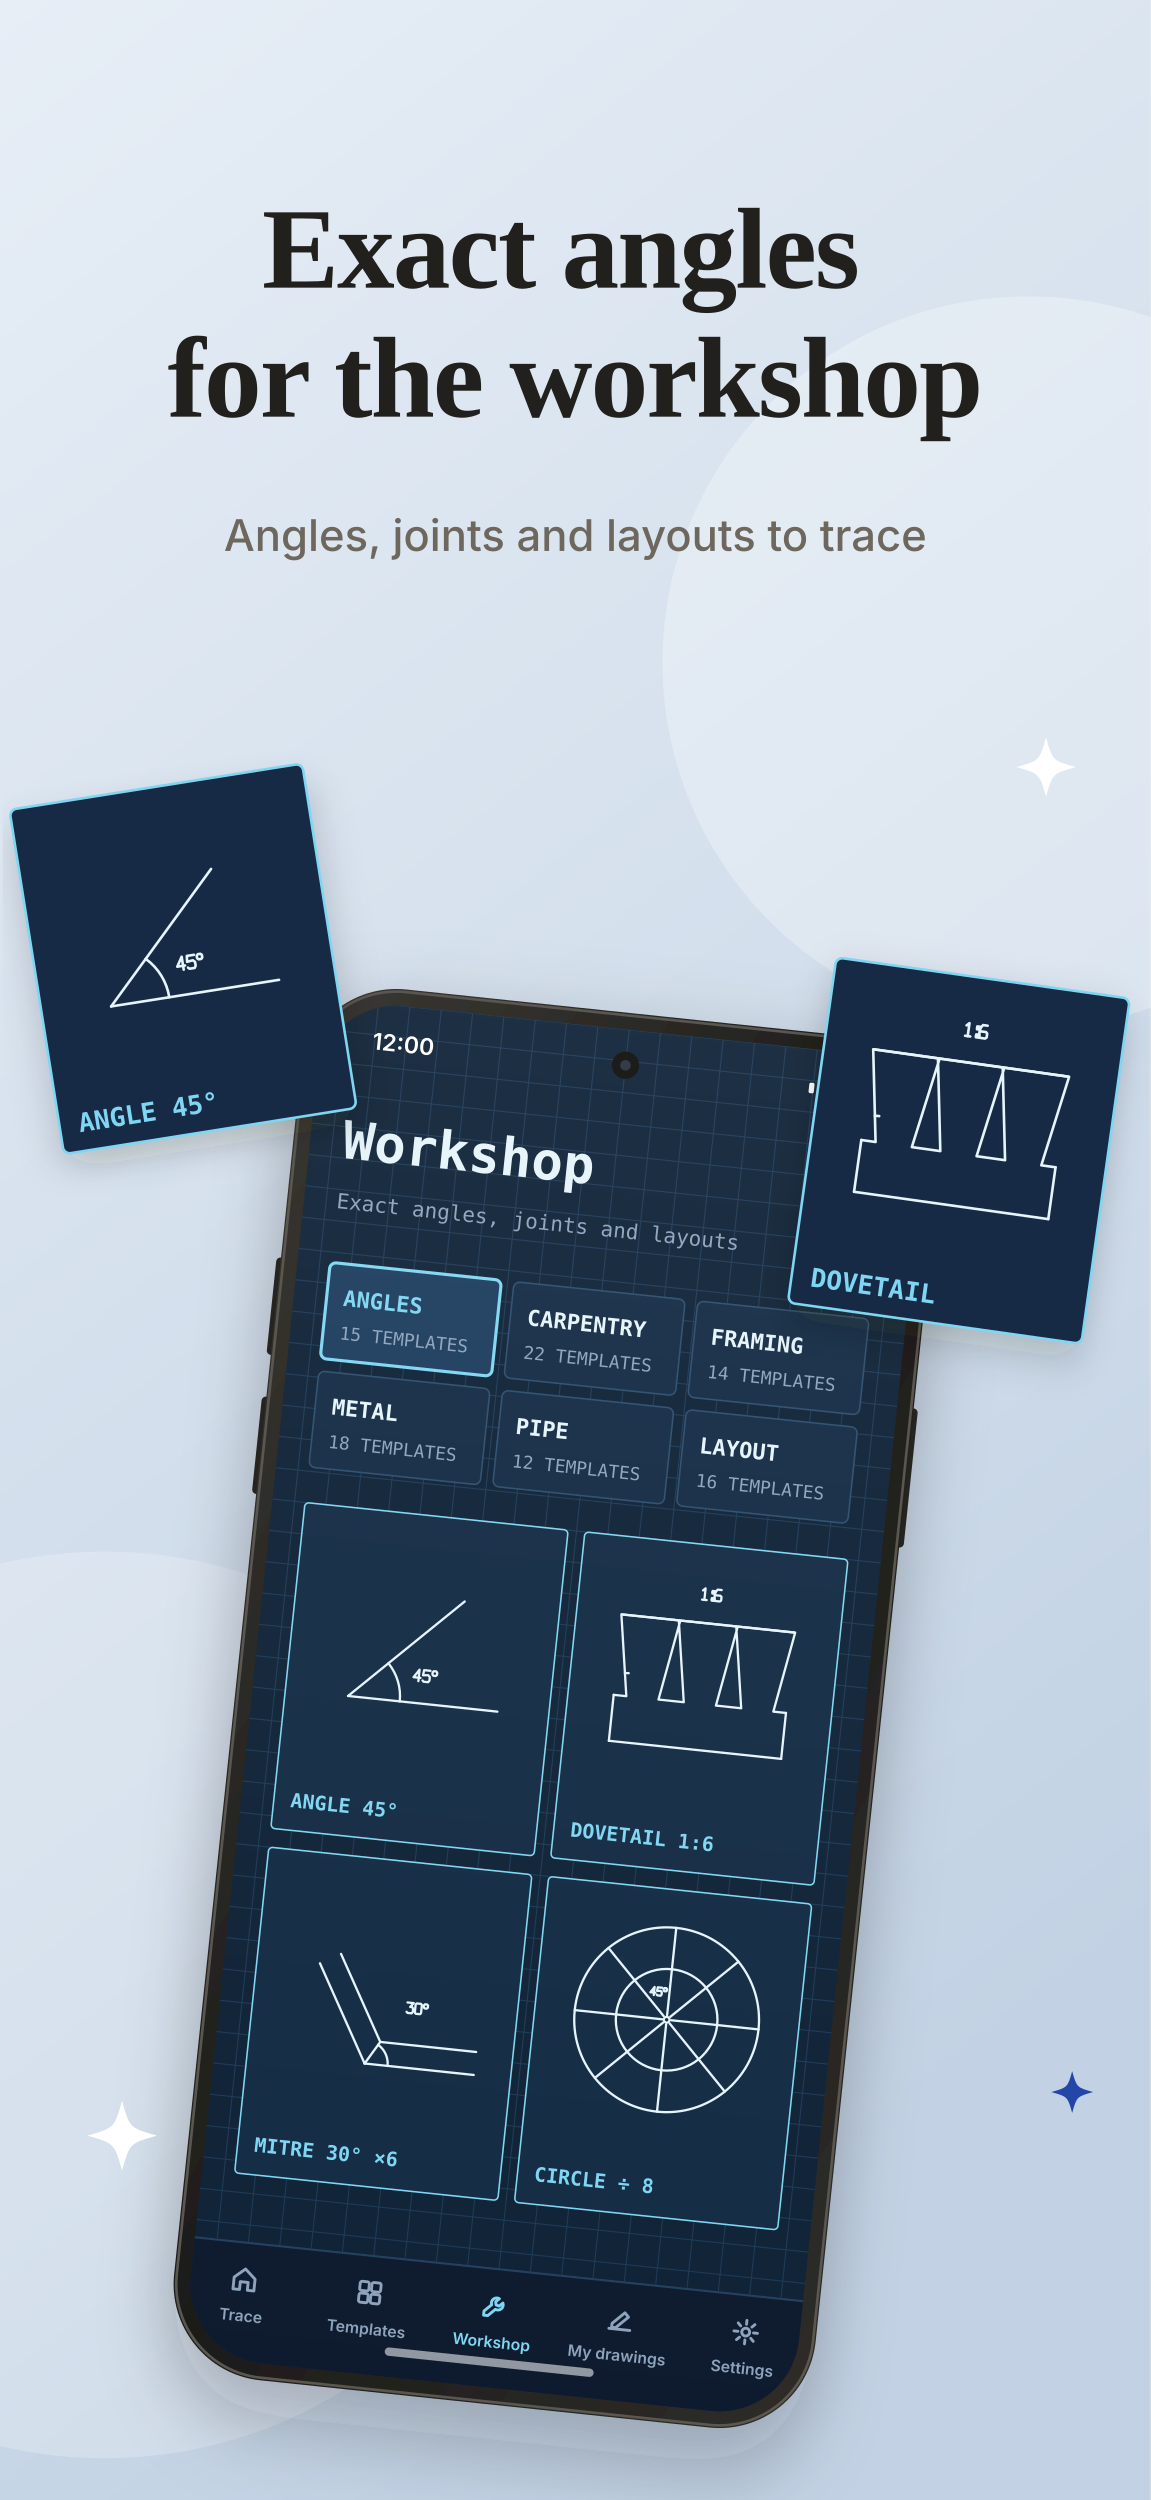
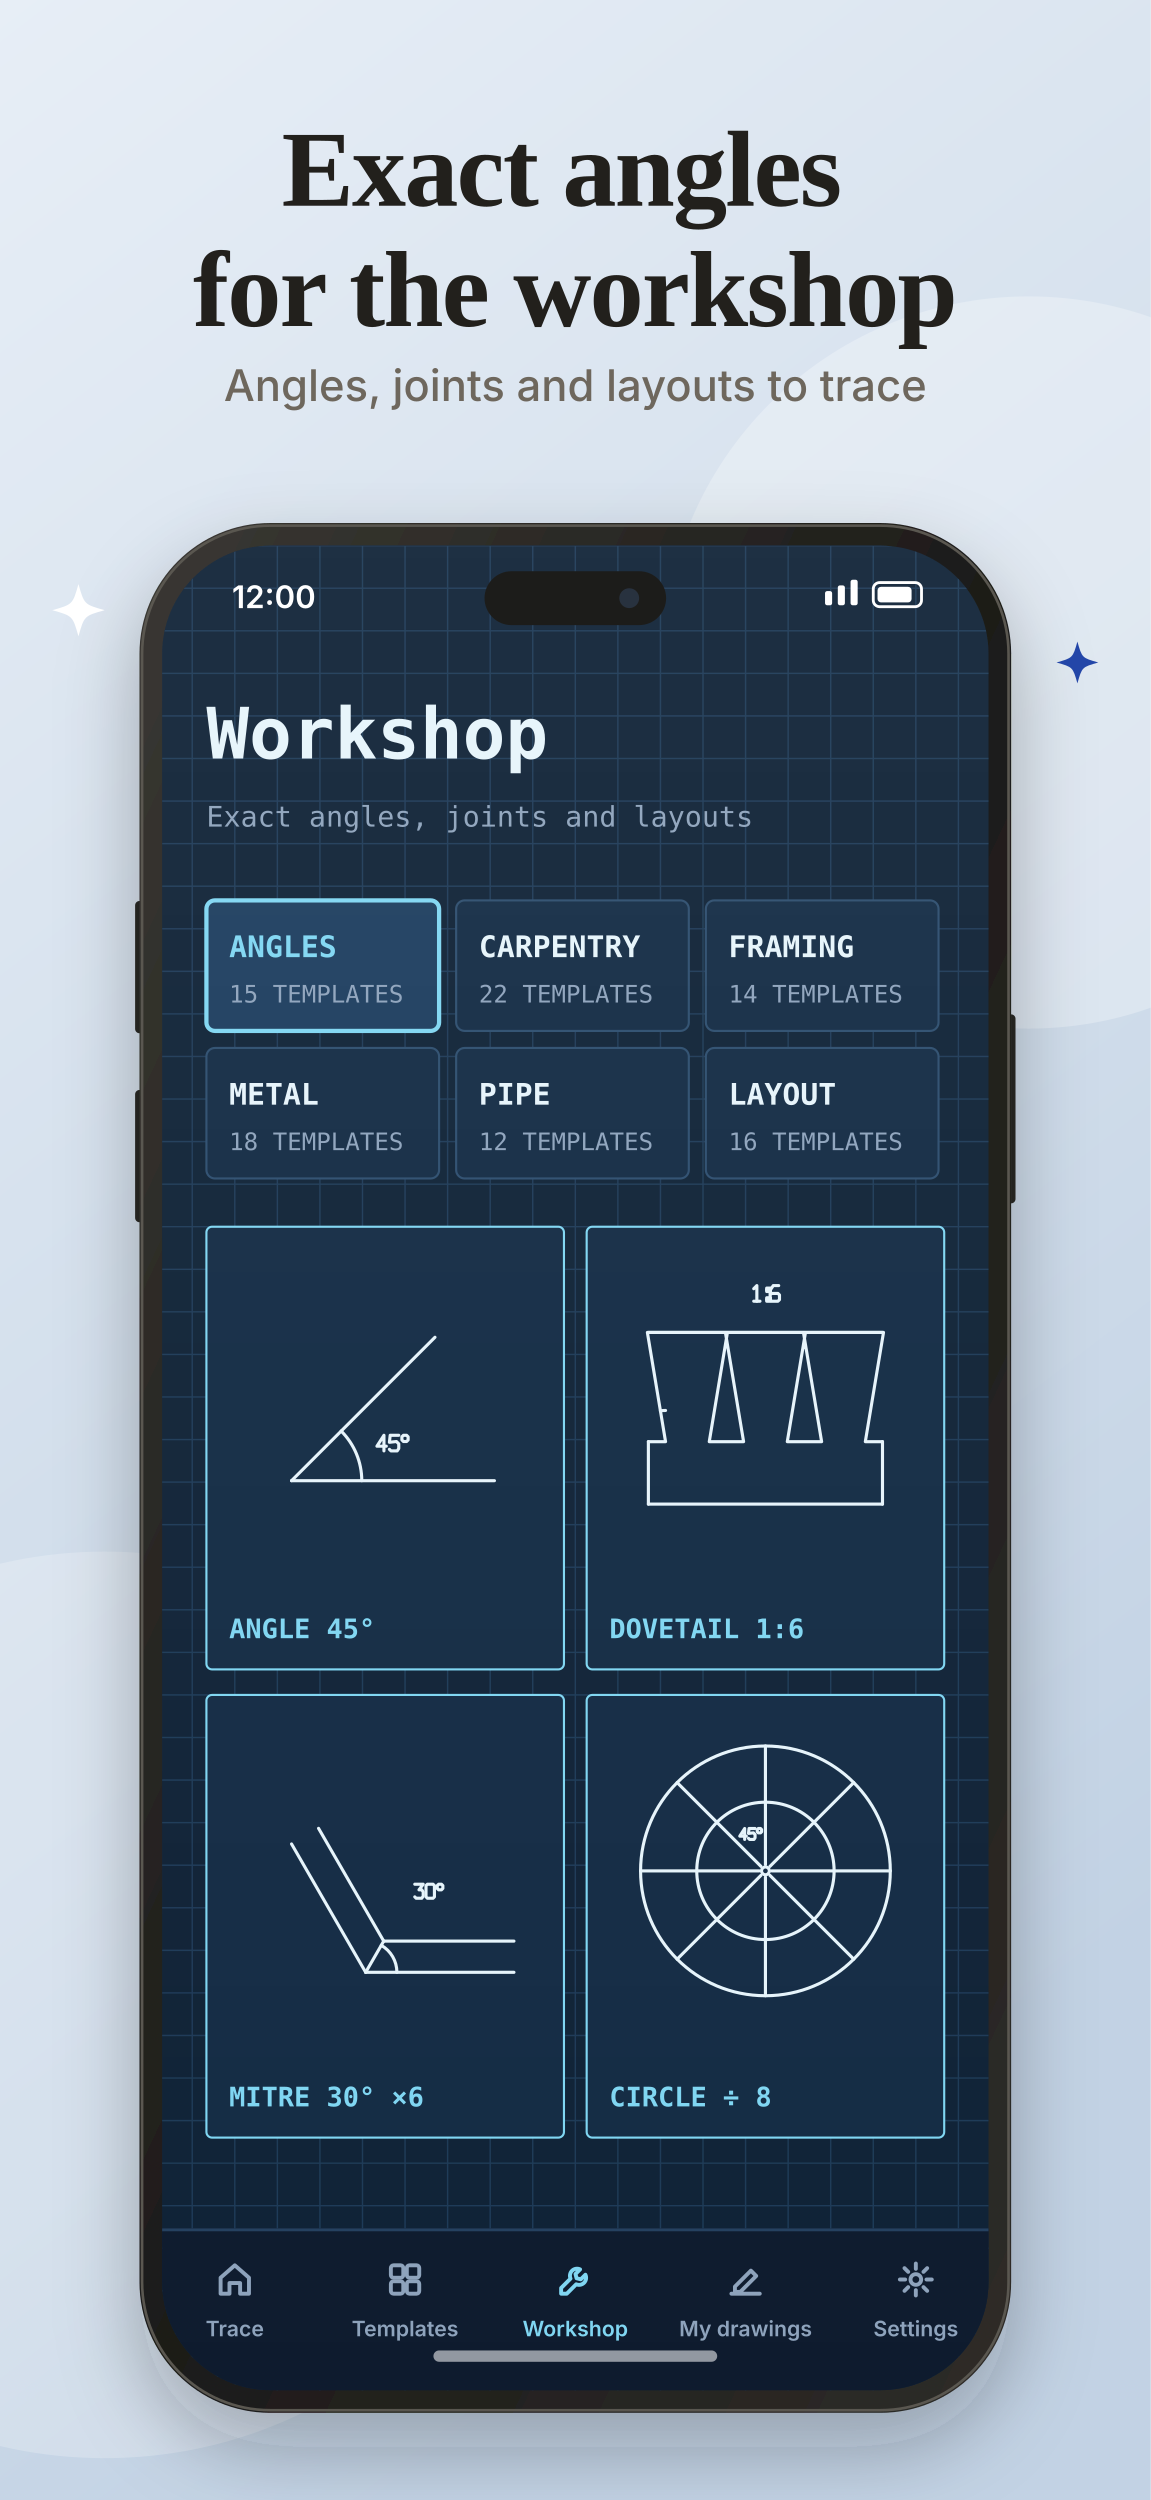
<svg xmlns="http://www.w3.org/2000/svg" width="1320" height="2868" viewBox="0 0 1320 2868">
  <defs>
    <filter id="shPhone" x="-30%" y="-20%" width="160%" height="140%">
      <feDropShadow dx="0" dy="40" stdDeviation="46" flood-color="#22201C" flood-opacity="0.28" />
    </filter>
    <filter id="shCard" x="-30%" y="-30%" width="160%" height="160%">
      <feDropShadow dx="0" dy="18" stdDeviation="22" flood-color="#22201C" flood-opacity="0.20" />
    </filter>
    <filter id="shSoft" x="-30%" y="-30%" width="160%" height="160%">
      <feDropShadow dx="0" dy="8" stdDeviation="10" flood-color="#22201C" flood-opacity="0.16" />
    </filter>
    <filter id="shDeep" x="-30%" y="-30%" width="160%" height="160%">
      <feDropShadow dx="0" dy="26" stdDeviation="30" flood-color="#0B1640" flood-opacity="0.45" />
    </filter>
    <filter id="blurPhoto">
      <feGaussianBlur stdDeviation="2.4" />
    </filter>
    <radialGradient id="camLight" cx="45%" cy="40%" r="80%">
      <stop offset="0" stop-color="#F7F2E8" />
      <stop offset="0.7" stop-color="#E7DFD0" />
      <stop offset="1" stop-color="#CFC5B3" />
    </radialGradient>
    <linearGradient id="glassG" x1="0" y1="0" x2="0" y2="1">
      <stop offset="0" stop-color="#FFFFFF" stop-opacity="0.10" />
      <stop offset="1" stop-color="#FFFFFF" stop-opacity="0" />
    </linearGradient>
    <linearGradient id="bodyG" x1="0" y1="0" x2="1" y2="1">
      <stop offset="0" stop-color="#3A3833" />
      <stop offset="0.5" stop-color="#1D1C19" />
      <stop offset="1" stop-color="#2E2C28" />
    </linearGradient>
    <linearGradient id="pencilG" x1="0" y1="-1" x2="0" y2="1" gradientUnits="objectBoundingBox">
      <stop offset="0" stop-color="#F8CB66" />
      <stop offset="0.5" stop-color="#F2B33D" />
      <stop offset="1" stop-color="#D9932A" />
    </linearGradient>
    <linearGradient id="inkBg" x1="0" y1="0" x2="0" y2="1">
      <stop offset="0" stop-color="#2A50BA" />
      <stop offset="1" stop-color="#2346A8" />
    </linearGradient>
  </defs>
  <linearGradient id="bg1" x1="0" y1="0" x2="0.35" y2="1">
    <stop offset="0" stop-color="#E7EEF6" />
    <stop offset="0.55" stop-color="#D3DFEC" />
    <stop offset="1" stop-color="#C2D2E4" />
  </linearGradient>
  <rect width="1320" height="2868" fill="url(#bg1)" />
  <circle cx="1180" cy="760" r="420" fill="#FFFFFF" opacity="0.28" />
  <circle cx="120" cy="2300" r="520" fill="#FFFFFF" opacity="0.22" />
-   <g transform="rotate(6 640 1960)">
+   <g transform="rotate(0 660 1684)">
    <clipPath id="scr2">
-       <rect x="289.24" y="1177.08" width="701.52" height="1565.84" rx="91.76" />
+       <rect x="186" y="626" width="948" height="2116" rx="124" />
    </clipPath>
-     <rect x="265" y="1478.704" width="10" height="112.302" rx="5" fill="#2A2925" />
-     <rect x="265" y="1639.136" width="10" height="112.302" rx="5" fill="#2A2925" />
-     <rect x="1005" y="1574.963" width="10" height="160.432" rx="5" fill="#2A2925" />
-     <rect x="270" y="1157.84" width="740" height="1604.32" rx="111" fill="url(#bodyG)" filter="url(#shPhone)" />
-     <rect x="273" y="1160.84" width="734" height="1598.32" rx="108" fill="none" stroke="#5A5750" stroke-width="3" />
+     <rect x="155" y="1033.6" width="10" height="151.76" rx="5" fill="#2A2925" />
+     <rect x="155" y="1250.4" width="10" height="151.76" rx="5" fill="#2A2925" />
+     <rect x="1155" y="1163.68" width="10" height="216.8" rx="5" fill="#2A2925" />
+     <rect x="160" y="600" width="1000" height="2168" rx="150" fill="url(#bodyG)" filter="url(#shPhone)" />
+     <rect x="163" y="603" width="994" height="2162" rx="147" fill="none" stroke="#5A5750" stroke-width="3" />
    <g clip-path="url(#scr2)">
-       <svg x="289.24" y="1177.08" width="701.52" height="1565.84" viewBox="0 0 600 1300" preserveAspectRatio="xMidYMid slice">
+       <svg x="186" y="626" width="948" height="2116" viewBox="0 0 600 1300" preserveAspectRatio="xMidYMid slice">
        <g data-dark="1">
          <rect width="600" height="1300" fill="#0F2236" />
          <path d="M0 0V1300M30 0V1300M60 0V1300M90 0V1300M120 0V1300M150 0V1300M180 0V1300M210 0V1300M240 0V1300M270 0V1300M300 0V1300M330 0V1300M360 0V1300M390 0V1300M420 0V1300M450 0V1300M480 0V1300M510 0V1300M540 0V1300M570 0V1300M600 0V1300M0 0H600M0 30H600M0 60H600M0 90H600M0 120H600M0 150H600M0 180H600M0 210H600M0 240H600M0 270H600M0 300H600M0 330H600M0 360H600M0 390H600M0 420H600M0 450H600M0 480H600M0 510H600M0 540H600M0 570H600M0 600H600M0 630H600M0 660H600M0 690H600M0 720H600M0 750H600M0 780H600M0 810H600M0 840H600M0 870H600M0 900H600M0 930H600M0 960H600M0 990H600M0 1020H600M0 1050H600M0 1080H600M0 1110H600M0 1140H600M0 1170H600M0 1200H600M0 1230H600M0 1260H600M0 1290H600" stroke="#1D3A57" stroke-width="1" fill="none" />
          <text x="58" y="44" font-family="Inter, 'SF Pro Text', Arial, sans-serif" font-weight="600" font-size="22" fill="#FFFFFF">12:00</text>
          <g fill="#FFFFFF">
            <rect x="476" y="32" width="5" height="10" rx="1.5" />
            <rect x="485" y="28" width="5" height="14" rx="1.5" />
            <rect x="494" y="24" width="5" height="18" rx="1.5" />
            <rect x="510" y="26" width="34" height="17" rx="4.5" fill="none" stroke="#FFFFFF" stroke-width="2" />
            <rect x="513" y="29" width="24" height="11" rx="2.5" />
          </g>
          <text x="40" y="150" font-family="'SF Mono', Menlo, 'DejaVu Sans Mono', monospace" font-weight="700" font-size="50" fill="#E6F4FB">Workshop</text>
          <text x="40" y="198" font-family="'SF Mono', Menlo, 'DejaVu Sans Mono', monospace" font-size="20" fill="#8EA3BC">Exact angles, joints and layouts</text>
          <rect x="40" y="250" width="164" height="92" rx="6" fill="#1C3D5E" stroke="#7FD6F2" stroke-width="3" />
          <text x="56" y="290" font-family="'SF Mono', Menlo, 'DejaVu Sans Mono', monospace" font-weight="700" font-size="21" fill="#7FD6F2">ANGLES</text>
          <text x="56" y="322" font-family="'SF Mono', Menlo, 'DejaVu Sans Mono', monospace" font-size="17" fill="#8EA3BC">15 TEMPLATES</text>
          <rect x="216" y="250" width="164" height="92" rx="6" fill="#132B44" stroke="#2C4D6E" stroke-width="1.5" />
          <text x="232" y="290" font-family="'SF Mono', Menlo, 'DejaVu Sans Mono', monospace" font-weight="700" font-size="21" fill="#E6F4FB">CARPENTRY</text>
          <text x="232" y="322" font-family="'SF Mono', Menlo, 'DejaVu Sans Mono', monospace" font-size="17" fill="#8EA3BC">22 TEMPLATES</text>
          <rect x="392" y="250" width="164" height="92" rx="6" fill="#132B44" stroke="#2C4D6E" stroke-width="1.5" />
          <text x="408" y="290" font-family="'SF Mono', Menlo, 'DejaVu Sans Mono', monospace" font-weight="700" font-size="21" fill="#E6F4FB">FRAMING</text>
          <text x="408" y="322" font-family="'SF Mono', Menlo, 'DejaVu Sans Mono', monospace" font-size="17" fill="#8EA3BC">14 TEMPLATES</text>
          <rect x="40" y="354" width="164" height="92" rx="6" fill="#132B44" stroke="#2C4D6E" stroke-width="1.5" />
          <text x="56" y="394" font-family="'SF Mono', Menlo, 'DejaVu Sans Mono', monospace" font-weight="700" font-size="21" fill="#E6F4FB">METAL</text>
          <text x="56" y="426" font-family="'SF Mono', Menlo, 'DejaVu Sans Mono', monospace" font-size="17" fill="#8EA3BC">18 TEMPLATES</text>
          <rect x="216" y="354" width="164" height="92" rx="6" fill="#132B44" stroke="#2C4D6E" stroke-width="1.5" />
          <text x="232" y="394" font-family="'SF Mono', Menlo, 'DejaVu Sans Mono', monospace" font-weight="700" font-size="21" fill="#E6F4FB">PIPE</text>
          <text x="232" y="426" font-family="'SF Mono', Menlo, 'DejaVu Sans Mono', monospace" font-size="17" fill="#8EA3BC">12 TEMPLATES</text>
          <rect x="392" y="354" width="164" height="92" rx="6" fill="#132B44" stroke="#2C4D6E" stroke-width="1.5" />
          <text x="408" y="394" font-family="'SF Mono', Menlo, 'DejaVu Sans Mono', monospace" font-weight="700" font-size="21" fill="#E6F4FB">LAYOUT</text>
          <text x="408" y="426" font-family="'SF Mono', Menlo, 'DejaVu Sans Mono', monospace" font-size="17" fill="#8EA3BC">16 TEMPLATES</text>
          <rect x="40" y="480" width="252" height="312" rx="4" fill="#132B44" stroke="#7FD6F2" stroke-width="1.5" />
          <svg x="56" y="494" width="220" height="220" viewBox="0 0 400 400" overflow="visible" opacity="1">
            <g fill="none" stroke="#E6F4FB" stroke-width="4" stroke-linecap="round" stroke-linejoin="round">
              <path d="M 80 300 L 340 300" />
              <path d="M 80 300 L 263.8 116.2" />
              <path d="M 198.4 261.8 L 198.4 241.8 L 189.4 255.8 L 201.4 255.8" />
              <path d="M 217.4 241.8 L 206.4 241.8 L 205.4 250.8 L 214.4 249.8 L 217.4 252.8 L 217.4 258.8 L 215.4 261.8 L 207.4 261.8 L 205.4 259.8" />
              <path d="M 223.4 241.8 L 227.4 241.8 L 229.4 243.8 L 229.4 247.8 L 227.4 249.8 L 223.4 249.8 L 221.4 247.8 L 221.4 243.8 L 223.4 241.8" />
            </g>
            <g fill="none" stroke="#E6F4FB" stroke-width="4" stroke-linecap="round" stroke-linejoin="round">
              <path d="M 170 300 A 90 90 0 0 0 143.6 236.4" />
            </g>
          </svg>
          <text x="56" y="770" font-family="'SF Mono', Menlo, 'DejaVu Sans Mono', monospace" font-weight="600" font-size="19" fill="#7FD6F2">ANGLE 45°</text>
          <rect x="308" y="480" width="252" height="312" rx="4" fill="#132B44" stroke="#7FD6F2" stroke-width="1.5" />
          <svg x="324" y="494" width="220" height="220" viewBox="0 0 400 400" overflow="visible" opacity="1">
            <g fill="none" stroke="#E6F4FB" stroke-width="4" stroke-linecap="round" stroke-linejoin="round">
              <path d="M 50 250 L 72 250 L 48.7 110 L 151.3 110 L 128 250 L 172 250 L 148.7 110 L 251.3 110 L 228 250 L 272 250 L 248.7 110 L 351.3 110 L 328 250 L 350 250" />
              <path d="M 50 250 L 50 330" />
              <path d="M 350 250 L 350 330" />
              <path d="M 50 330 L 350 330" />
              <path d="M 185 54 L 189 50 L 189 70" />
              <path d="M 185 70 L 193 70" />
              <path d="M 201.6 53.2 L 206.4 53.2 L 206.4 57.6 L 201.6 57.6 L 201.6 53.2" />
              <path d="M 201.6 55.4 L 206.4 55.4" />
              <path d="M 201.6 65.6 L 206.4 65.6 L 206.4 70 L 201.6 70 L 201.6 65.6" />
              <path d="M 201.6 67.8 L 206.4 67.8" />
              <path d="M 217 50 L 210 50 L 206 56 L 206 68 L 208 70 L 216 70 L 218 68 L 218 62 L 216 60 L 208 60 L 206 62" />
            </g>
            <g fill="none" stroke="#E6F4FB" stroke-width="4" stroke-linecap="round" stroke-linejoin="round">
              <path d="M 50 110 L 350 110" />
              <path d="M 72 210 A 40 40 0 0 0 65.4 210.5" />
            </g>
          </svg>
          <text x="324" y="770" font-family="'SF Mono', Menlo, 'DejaVu Sans Mono', monospace" font-weight="600" font-size="19" fill="#7FD6F2">DOVETAIL 1:6</text>
          <rect x="40" y="810" width="252" height="312" rx="4" fill="#132B44" stroke="#7FD6F2" stroke-width="1.5" />
          <svg x="56" y="824" width="220" height="220" viewBox="0 0 400 400" overflow="visible" opacity="1">
            <g fill="none" stroke="#E6F4FB" stroke-width="4" stroke-linecap="round" stroke-linejoin="round">
              <path d="M 175 330 L 365 330" />
              <path d="M 198.1 290 L 365 290" />
              <path d="M 175 330 L 80 165.5" />
              <path d="M 198.1 290 L 114.6 145.5" />
              <path d="M 175 330 L 198.1 290" />
              <path d="M 237.9 217.1 L 248.7 217.1 L 243.3 224.3 L 246.9 224.3 L 248.7 227 L 248.7 232.4 L 246.9 235.1 L 239.7 235.1 L 237.9 233.3" />
              <path d="M 254.1 217.1 L 261.3 217.1 L 263.1 218.9 L 263.1 233.3 L 261.3 235.1 L 254.1 235.1 L 252.3 233.3 L 252.3 218.9 L 254.1 217.1" />
              <path d="M 268.5 217.1 L 272.1 217.1 L 273.9 218.9 L 273.9 222.5 L 272.1 224.3 L 268.5 224.3 L 266.7 222.5 L 266.7 218.9 L 268.5 217.1" />
            </g>
            <g fill="none" stroke="#E6F4FB" stroke-width="4" stroke-linecap="round" stroke-linejoin="round">
              <path d="M 215 330 A 40 40 0 0 0 195 295.4" />
            </g>
          </svg>
          <text x="56" y="1100" font-family="'SF Mono', Menlo, 'DejaVu Sans Mono', monospace" font-weight="600" font-size="19" fill="#7FD6F2">MITRE 30° ×6</text>
          <rect x="308" y="810" width="252" height="312" rx="4" fill="#132B44" stroke="#7FD6F2" stroke-width="1.5" />
          <svg x="324" y="824" width="220" height="220" viewBox="0 0 400 400" overflow="visible" opacity="1">
            <g fill="none" stroke="#E6F4FB" stroke-width="4" stroke-linecap="round" stroke-linejoin="round">
              <path d="M 40 200 A 160 160 0 1 0 360 200 A 160 160 0 1 0 40 200 Z" />
              <path d="M 195 200 A 5 5 0 1 0 205 200 A 5 5 0 1 0 195 200 Z" />
              <path d="M 200 192 L 200 40" />
              <path d="M 194.3 194.3 L 86.9 86.9" />
              <path d="M 192 200 L 40 200" />
              <path d="M 194.3 205.7 L 86.9 313.1" />
              <path d="M 200 208 L 200 360" />
              <path d="M 205.7 205.7 L 313.1 313.1" />
              <path d="M 208 200 L 360 200" />
              <path d="M 205.7 194.3 L 313.1 86.9" />
              <path d="M 173.4 159.7 L 173.4 145.7 L 167.1 155.5 L 175.5 155.5" />
              <path d="M 186.7 145.7 L 179 145.7 L 178.3 152 L 184.6 151.3 L 186.7 153.4 L 186.7 157.6 L 185.3 159.7 L 179.7 159.7 L 178.3 158.3" />
              <path d="M 190.9 145.7 L 193.7 145.7 L 195.1 147.1 L 195.1 149.9 L 193.7 151.3 L 190.9 151.3 L 189.5 149.9 L 189.5 147.1 L 190.9 145.7" />
            </g>
            <g fill="none" stroke="#E6F4FB" stroke-width="4" stroke-linecap="round" stroke-linejoin="round">
              <path d="M 112 200 A 88 88 0 1 0 288 200 A 88 88 0 1 0 112 200 Z" />
            </g>
          </svg>
          <text x="324" y="1100" font-family="'SF Mono', Menlo, 'DejaVu Sans Mono', monospace" font-weight="600" font-size="19" fill="#7FD6F2">CIRCLE ÷ 8</text>
          <rect x="0" y="1186" width="600" height="114" fill="#0E1B2E" />
          <rect x="0" y="1186" width="600" height="2" fill="#24405F" />
          <g transform="translate(45 1207) scale(1.25)" fill="none" stroke="#8EA3BC" stroke-width="2.2" stroke-linecap="round" stroke-linejoin="round">
            <path d="M4 11 12 4l8 7v9h-5v-6H9v6H4z" />
          </g>
          <text x="60" y="1262" text-anchor="middle" font-family="Inter, 'SF Pro Text', Arial, sans-serif" font-weight="600" font-size="15" fill="#8EA3BC">Trace</text>
          <g transform="translate(165 1207) scale(1.25)" fill="none" stroke="#8EA3BC" stroke-width="2.2" stroke-linecap="round" stroke-linejoin="round">
            <rect x="4" y="4" width="7" height="7" rx="1.5" />
            <rect x="13" y="4" width="7" height="7" rx="1.5" />
            <rect x="4" y="13" width="7" height="7" rx="1.5" />
            <rect x="13" y="13" width="7" height="7" rx="1.5" />
          </g>
          <text x="180" y="1262" text-anchor="middle" font-family="Inter, 'SF Pro Text', Arial, sans-serif" font-weight="600" font-size="15" fill="#8EA3BC">Templates</text>
          <g transform="translate(285 1207) scale(1.25)" fill="none" stroke="#7FD6F2" stroke-width="2.2" stroke-linecap="round" stroke-linejoin="round">
            <path d="M14.7 6.3a4 4 0 0 0-5.4 5.2L4 16.8V20h3.2l5.3-5.3a4 4 0 0 0 5.2-5.4l-2.6 2.6-2.4-.6-.6-2.4z" />
          </g>
          <text x="300" y="1262" text-anchor="middle" font-family="Inter, 'SF Pro Text', Arial, sans-serif" font-weight="600" font-size="15" fill="#7FD6F2">Workshop</text>
          <g transform="translate(405 1207) scale(1.25)" fill="none" stroke="#8EA3BC" stroke-width="2.2" stroke-linecap="round" stroke-linejoin="round">
            <path d="M4 20h16M6 16l9-9 3 3-9 9H6z" />
          </g>
          <text x="420" y="1262" text-anchor="middle" font-family="Inter, 'SF Pro Text', Arial, sans-serif" font-weight="600" font-size="15" fill="#8EA3BC">My drawings</text>
          <g transform="translate(525 1207) scale(1.25)" fill="none" stroke="#8EA3BC" stroke-width="2.2" stroke-linecap="round" stroke-linejoin="round">
            <circle cx="12" cy="12" r="3" />
            <path d="M12 3v3M12 18v3M3 12h3M18 12h3M5.6 5.6l2.1 2.1M16.3 16.3l2.1 2.1M5.6 18.4l2.1-2.1M16.3 7.7l2.1-2.1" />
          </g>
          <text x="540" y="1262" text-anchor="middle" font-family="Inter, 'SF Pro Text', Arial, sans-serif" font-weight="600" font-size="15" fill="#8EA3BC">Settings</text>
        </g>
-         <circle cx="300" cy="34" r="13" fill="#0E0E0C" />
-         <circle cx="300" cy="34" r="5" fill="#25303F" />
+         <rect x="236" y="18" width="128" height="38" rx="19" fill="#0E0E0C" />
+         <circle cx="338" cy="37" r="7" fill="#1B2533" />
        <rect x="200" y="1272" width="200" height="8" rx="4" fill="#FFFFFF" opacity="0.55" />
      </svg>
    </g>
-     <rect x="289.24" y="1177.08" width="701.52" height="1565.84" rx="91.76" fill="url(#glassG)" opacity="0.6" />
+     <rect x="186" y="626" width="948" height="2116" rx="124" fill="url(#glassG)" opacity="0.6" />
  </g>
-   <g transform="rotate(-9 210 1100)">
-     <rect x="40" y="900" width="340" height="400" rx="8" fill="#132B44" filter="url(#shCard)" />
-     <rect x="40" y="900" width="340" height="400" rx="8" fill="none" stroke="#7FD6F2" stroke-width="3" />
-     <svg x="60" y="916" width="300" height="300" viewBox="0 0 400 400" overflow="visible" opacity="1">
-       <g fill="none" stroke="#E6F4FB" stroke-width="4" stroke-linecap="round" stroke-linejoin="round">
-         <path d="M 80 300 L 340 300" />
-         <path d="M 80 300 L 263.8 116.2" />
-         <path d="M 198.4 261.8 L 198.4 241.8 L 189.4 255.8 L 201.4 255.8" />
-         <path d="M 217.4 241.8 L 206.4 241.8 L 205.4 250.8 L 214.4 249.8 L 217.4 252.8 L 217.4 258.8 L 215.4 261.8 L 207.4 261.8 L 205.4 259.8" />
-         <path d="M 223.4 241.8 L 227.4 241.8 L 229.4 243.8 L 229.4 247.8 L 227.4 249.8 L 223.4 249.8 L 221.4 247.8 L 221.4 243.8 L 223.4 241.8" />
-       </g>
-       <g fill="none" stroke="#E6F4FB" stroke-width="4" stroke-linecap="round" stroke-linejoin="round">
-         <path d="M 170 300 A 90 90 0 0 0 143.6 236.4" />
-       </g>
-     </svg>
-     <text x="62" y="1278" font-family="'SF Mono', Menlo, 'DejaVu Sans Mono', monospace" font-weight="700" font-size="30" fill="#7FD6F2">ANGLE 45°</text>
-   </g>
-   <g transform="rotate(8 1100 1320)">
-     <rect x="930" y="1120" width="340" height="400" rx="8" fill="#132B44" filter="url(#shCard)" />
-     <rect x="930" y="1120" width="340" height="400" rx="8" fill="none" stroke="#7FD6F2" stroke-width="3" />
-     <svg x="950" y="1136" width="300" height="300" viewBox="0 0 400 400" overflow="visible" opacity="1">
-       <g fill="none" stroke="#E6F4FB" stroke-width="4" stroke-linecap="round" stroke-linejoin="round">
-         <path d="M 50 250 L 72 250 L 48.7 110 L 151.3 110 L 128 250 L 172 250 L 148.7 110 L 251.3 110 L 228 250 L 272 250 L 248.7 110 L 351.3 110 L 328 250 L 350 250" />
-         <path d="M 50 250 L 50 330" />
-         <path d="M 350 250 L 350 330" />
-         <path d="M 50 330 L 350 330" />
-         <path d="M 185 54 L 189 50 L 189 70" />
-         <path d="M 185 70 L 193 70" />
-         <path d="M 201.6 53.2 L 206.4 53.2 L 206.4 57.6 L 201.6 57.6 L 201.6 53.2" />
-         <path d="M 201.6 55.4 L 206.4 55.4" />
-         <path d="M 201.6 65.6 L 206.4 65.6 L 206.4 70 L 201.6 70 L 201.6 65.6" />
-         <path d="M 201.6 67.8 L 206.4 67.8" />
-         <path d="M 217 50 L 210 50 L 206 56 L 206 68 L 208 70 L 216 70 L 218 68 L 218 62 L 216 60 L 208 60 L 206 62" />
-       </g>
-       <g fill="none" stroke="#E6F4FB" stroke-width="4" stroke-linecap="round" stroke-linejoin="round">
-         <path d="M 50 110 L 350 110" />
-         <path d="M 72 210 A 40 40 0 0 0 65.4 210.5" />
-       </g>
-     </svg>
-     <text x="952" y="1498" font-family="'SF Mono', Menlo, 'DejaVu Sans Mono', monospace" font-weight="700" font-size="30" fill="#7FD6F2">DOVETAIL</text>
-   </g>
-   <path transform="translate(1200 880) rotate(0)" opacity="1" fill="#FFFFFF" d="M0 -34 C 7.48 -7.48 7.48 -7.48 34 0 C 7.48 7.48 7.48 7.48 0 34 C -7.48 7.48 -7.48 7.48 -34 0 C -7.48 -7.48 -7.48 -7.48 0 -34 Z" />
-   <path transform="translate(140 2450) rotate(0)" opacity="1" fill="#FFFFFF" d="M0 -40 C 8.8 -8.8 8.8 -8.8 40 0 C 8.8 8.8 8.8 8.8 0 40 C -8.8 8.8 -8.8 8.8 -40 0 C -8.8 -8.8 -8.8 -8.8 0 -40 Z" />
-   <path transform="translate(1230 2400) rotate(0)" opacity="1" fill="#2346A8" d="M0 -24 C 5.28 -5.28 5.28 -5.28 24 0 C 5.28 5.28 5.28 5.28 0 24 C -5.28 5.28 -5.28 5.28 -24 0 C -5.28 -5.28 -5.28 -5.28 0 -24 Z" />
-   <text text-anchor="middle" font-family="Fraunces, Lora, Georgia, 'Times New Roman', serif" font-weight="600" font-size="132" letter-spacing="-2" fill="#22201C">
-     <tspan x="660" y="330">Exact angles</tspan>
-     <tspan x="660" y="478">for the workshop</tspan>
+   <path transform="translate(90 700) rotate(0)" opacity="1" fill="#FFFFFF" d="M0 -30 C 6.6 -6.6 6.6 -6.6 30 0 C 6.6 6.6 6.6 6.6 0 30 C -6.6 6.6 -6.6 6.6 -30 0 C -6.6 -6.6 -6.6 -6.6 0 -30 Z" />
+   <path transform="translate(1236 760) rotate(0)" opacity="1" fill="#2346A8" d="M0 -24 C 5.28 -5.28 5.28 -5.28 24 0 C 5.28 5.28 5.28 5.28 0 24 C -5.28 5.28 -5.28 5.28 -24 0 C -5.28 -5.28 -5.28 -5.28 0 -24 Z" />
+   <text text-anchor="middle" font-family="Fraunces, Lora, Georgia, 'Times New Roman', serif" font-weight="600" font-size="124" letter-spacing="-2" fill="#22201C">
+     <tspan x="660" y="236">Exact angles</tspan>
+     <tspan x="660" y="374">for the workshop</tspan>
  </text>
-   <text x="660" y="632" text-anchor="middle" font-family="Inter, 'SF Pro Text', Arial, sans-serif" font-weight="500" font-size="50" fill="#6E675D">Angles, joints and layouts to trace</text>
+   <text x="660" y="460" text-anchor="middle" font-family="Inter, 'SF Pro Text', Arial, sans-serif" font-weight="500" font-size="50" fill="#6E675D">Angles, joints and layouts to trace</text>
</svg>
